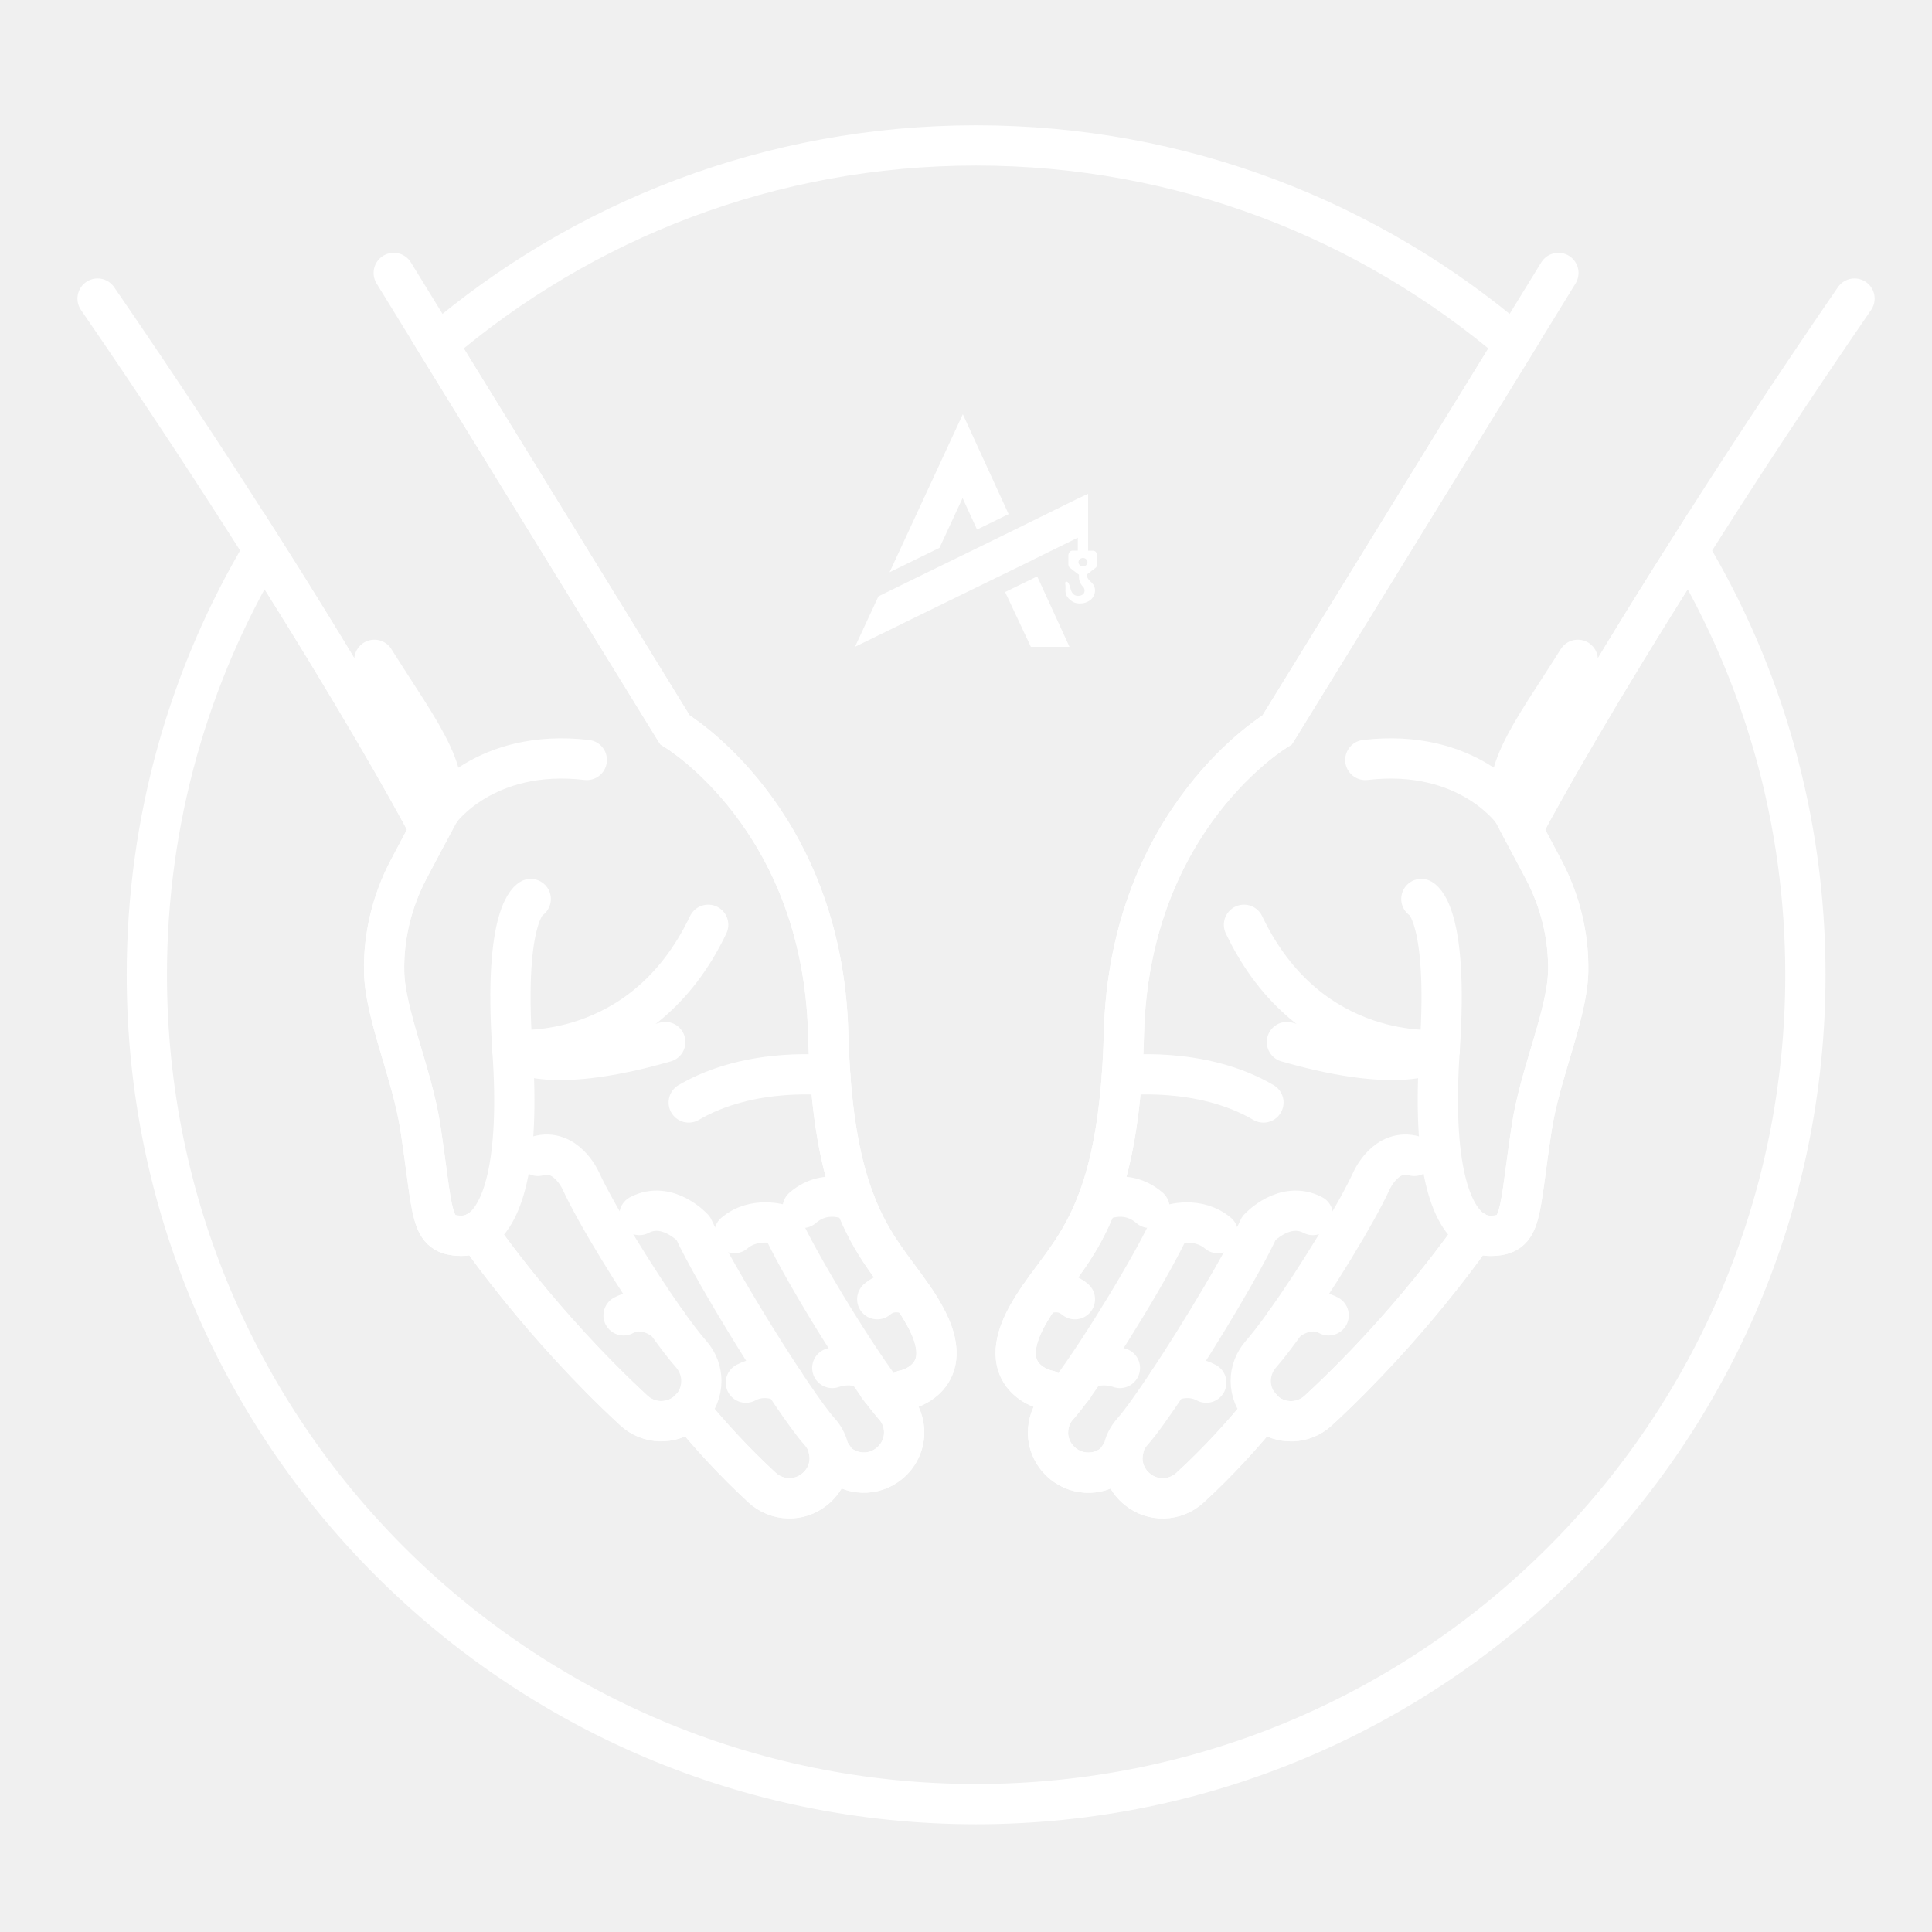
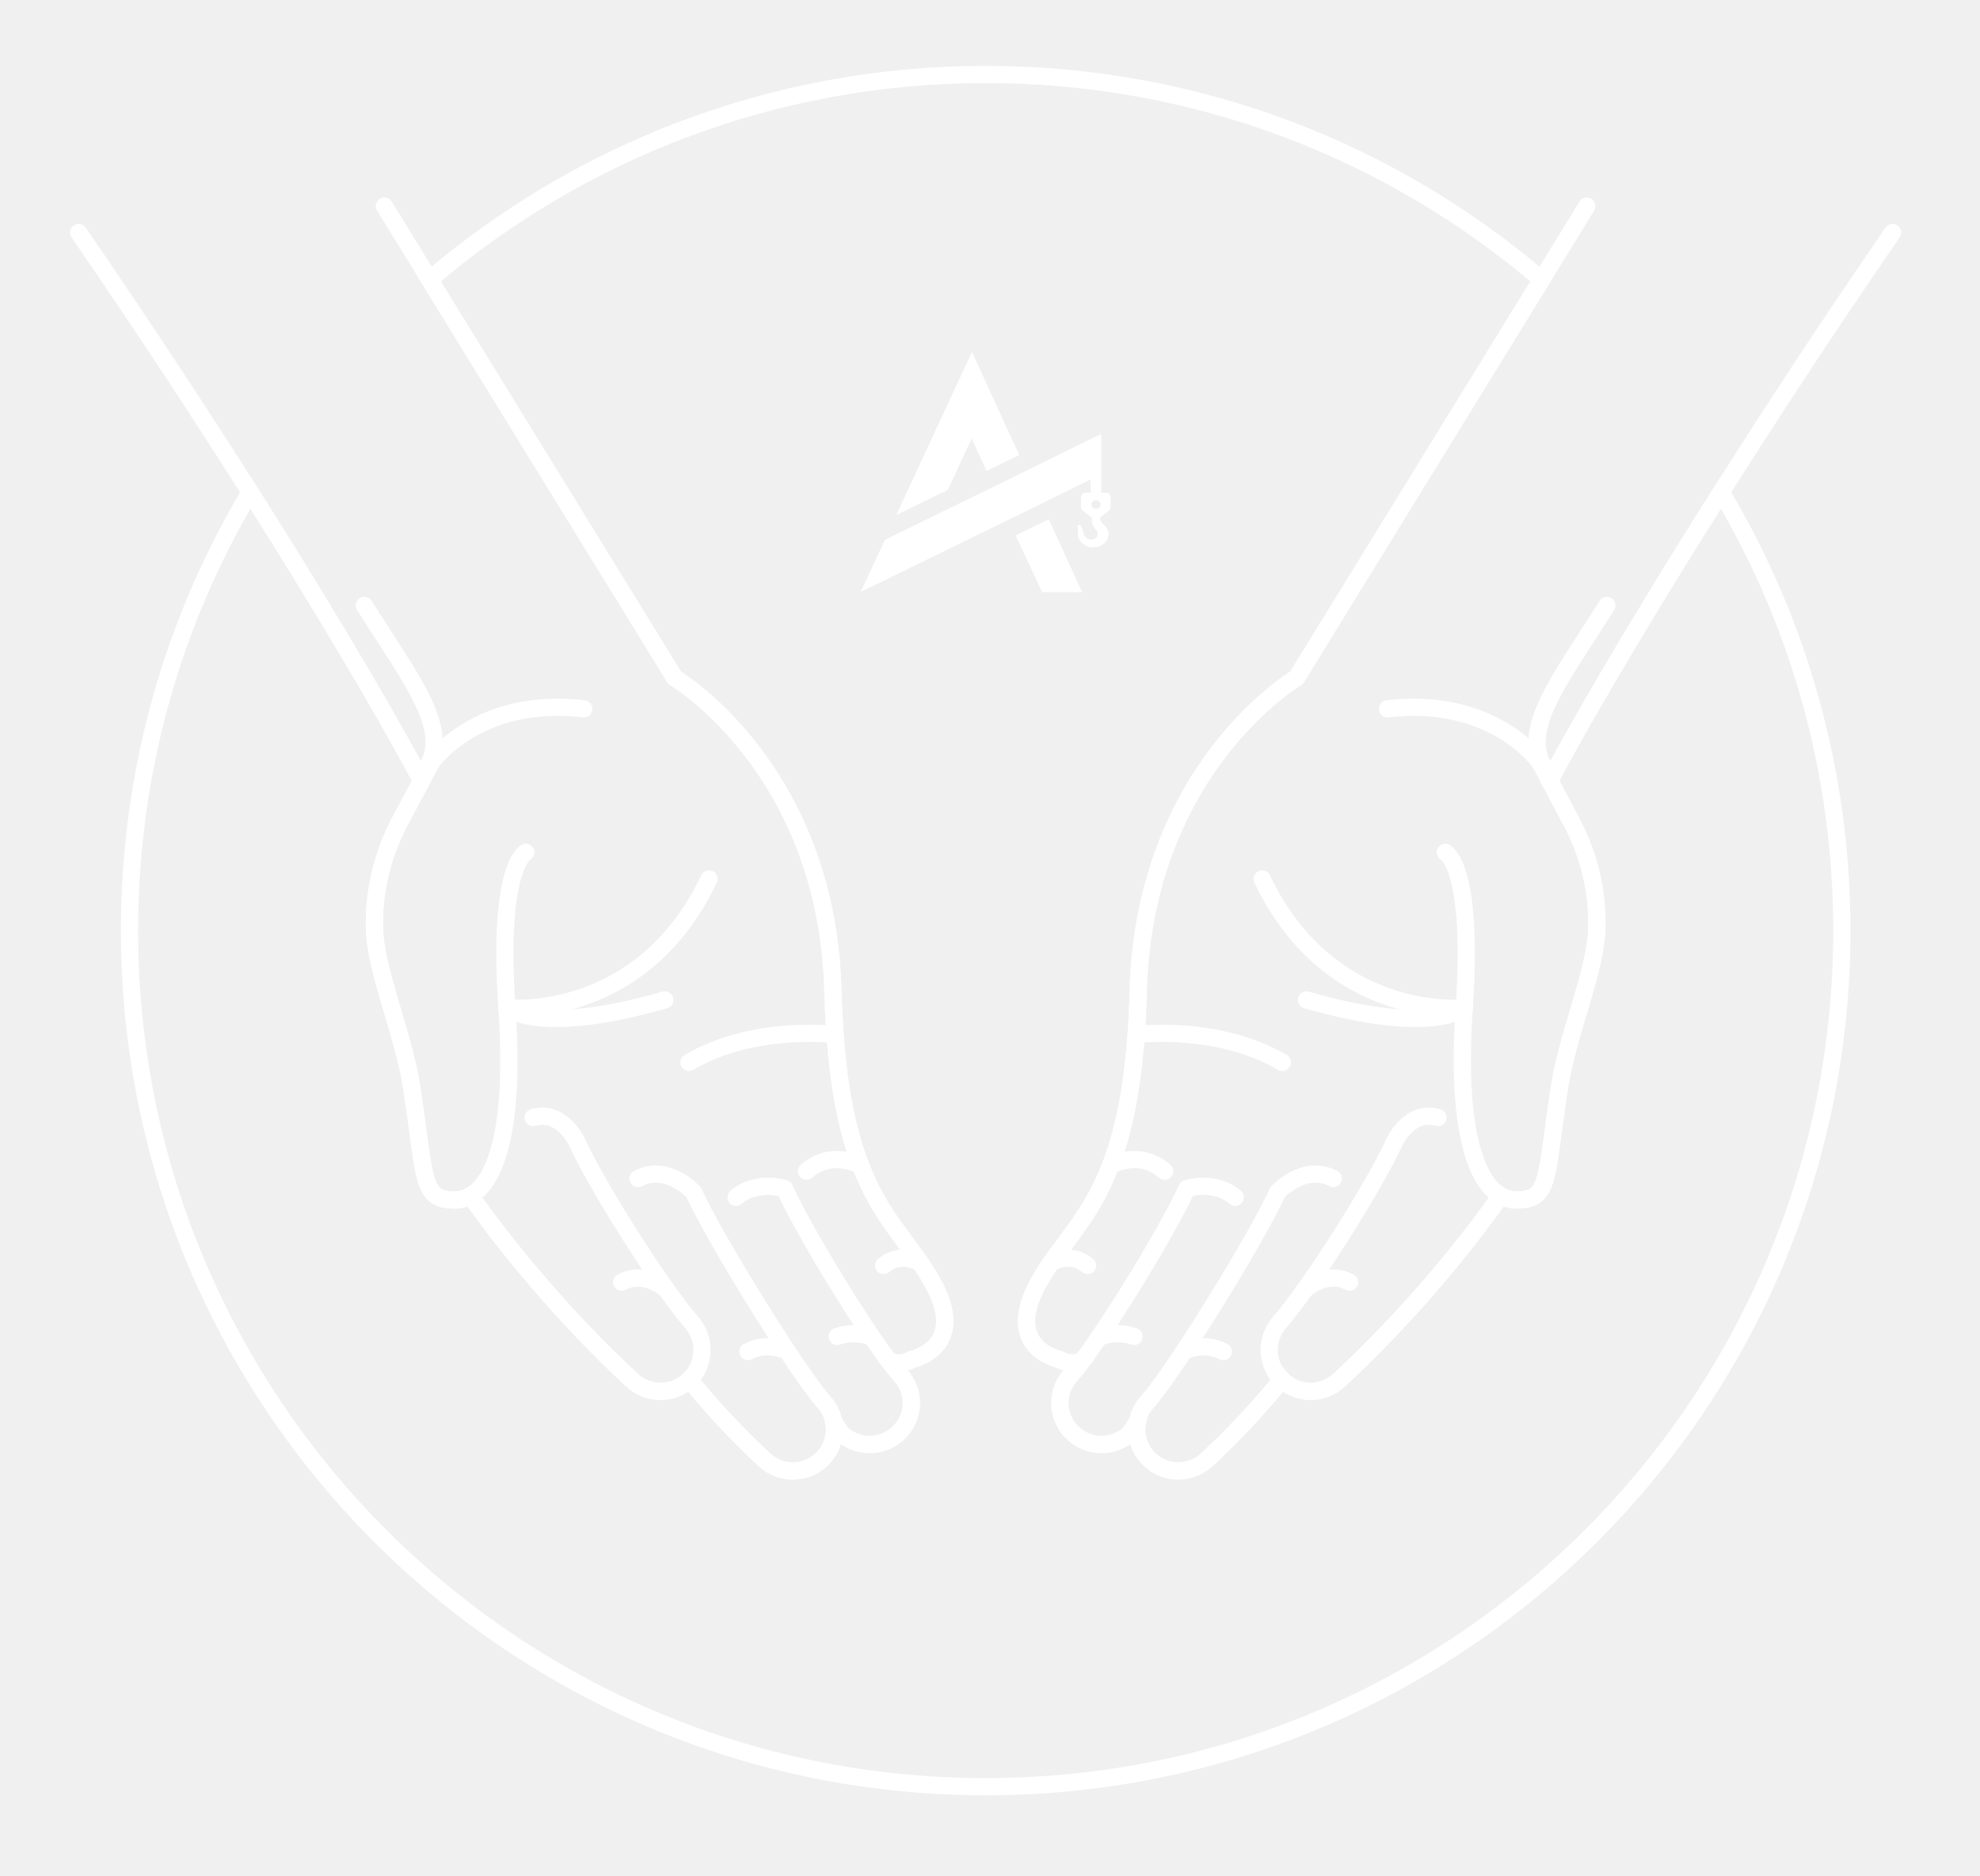
- <svg xmlns="http://www.w3.org/2000/svg" version="1.1" id="Layer_1" x="0px" y="0px" width="48px" height="48px" viewBox="0 0 48 48" enable-background="new 0 0 48 48" xml:space="preserve">
+ <svg xmlns="http://www.w3.org/2000/svg" version="1.1" id="Layer_1" x="0px" y="0px" width="115.203px" height="109.122px" viewBox="0 0 115.203 109.122" enable-background="new 0 0 115.203 109.122" xml:space="preserve">
  <g>
-     <path fill="#FFFFFF" d="M27.163,13.682h-0.13v-1.414l-0.253,0.118v0l-1.55,0.764l-0.782,0.383l-1.383,0.675l-1.241,0.608   l-0.582,1.253l1.16-0.566v-0.002l2.409-1.176l0.785-0.383l0.116-0.059l1.066-0.525v0.323h-0.136c-0.055,0-0.099,0.054-0.099,0.122   v0.211c0,0.032,0.01,0.061,0.027,0.083c0,0,0.229,0.18,0.236,0.182v0.061c0,0.087,0.038,0.172,0.103,0.239   c0.022,0.02,0.037,0.057,0.037,0.093c0,0.045-0.019,0.091-0.075,0.115c-0.077,0.035-0.225,0.037-0.271-0.152   c-0.047-0.184-0.09-0.192-0.116-0.181c-0.04,0.017-0.006,0.049-0.012,0.167c-0.011,0.138,0.026,0.227,0.168,0.322   c0.162,0.108,0.525,0.047,0.564-0.237c0.009-0.099-0.022-0.168-0.073-0.223c-0.053-0.053-0.124-0.102-0.124-0.187v-0.026   c0.002,0,0.226-0.174,0.226-0.174c0.014-0.022,0.023-0.051,0.023-0.083v-0.211C27.258,13.736,27.213,13.682,27.163,13.682    M26.907,14.071c-0.063,0-0.113-0.049-0.113-0.104c0-0.057,0.051-0.105,0.113-0.105c0.061,0,0.111,0.049,0.111,0.105   C27.019,14.022,26.968,14.071,26.907,14.071" />
-     <polygon fill="#FFFFFF" points="23.915,12.374 24.274,13.156 25.059,12.773 23.921,10.291 22.101,14.217 23.342,13.61  " />
-     <polygon fill="#FFFFFF" points="24.972,14.709 25.611,16.07 26.571,16.07 25.769,14.32  " />
-     <path fill="none" stroke="#FFFFFF" stroke-linecap="round" stroke-linejoin="round" stroke-miterlimit="10" d="M29.023,34.342   c0,0,0.471-0.247,0.947,0.01" />
-     <path fill="none" stroke="#FFFFFF" stroke-linecap="round" stroke-linejoin="round" stroke-miterlimit="10" d="M27.013,33.999   c0,0,0.352-0.169,0.811-0.012" />
-     <path fill="none" stroke="#FFFFFF" stroke-linecap="round" stroke-linejoin="round" stroke-miterlimit="10" d="M27.259,29.872   c0,0,0.683-0.397,1.301,0.137" />
-     <path fill="none" stroke="#FFFFFF" stroke-linecap="round" stroke-linejoin="round" stroke-miterlimit="10" d="M46.075,7.418   c-1.608,2.341-2.982,4.442-4.123,6.25c-2.259,3.557-3.628,5.989-4.128,6.944" />
-     <path fill="none" stroke="#FFFFFF" stroke-linecap="round" stroke-linejoin="round" stroke-miterlimit="10" d="M26.669,34.463   c-0.017,0.025-0.033,0.042-0.054,0.059c-0.239,0.235-0.595,0.017-0.595,0.017s-1.37-0.277-0.493-1.854   c0.096-0.17,0.195-0.326,0.299-0.476c0.471-0.683,1.013-1.249,1.431-2.337c0.285-0.74,0.513-1.721,0.616-3.147v-0.004   c0.024-0.327,0.041-0.674,0.05-1.047c0.145-5.376,3.809-7.54,3.809-7.54l5.898-9.583l1.088-1.77" />
-     <path fill="none" stroke="#FFFFFF" stroke-linecap="round" stroke-linejoin="round" stroke-miterlimit="10" d="M37.58,20.157   c0.078,0.145,0.161,0.298,0.244,0.455c0.174,0.327,0.36,0.674,0.525,0.989c0.413,0.781,0.629,1.65,0.612,2.535   c-0.021,1.047-0.699,2.543-0.902,3.858c-0.339,2.213-0.219,2.697-1.021,2.709c-0.137,0-0.269-0.032-0.393-0.103   c-0.616-0.356-1.071-1.663-0.877-4.521c0.235-3.442-0.455-3.744-0.455-3.744" />
-     <path fill="none" stroke="#FFFFFF" stroke-linecap="round" stroke-linejoin="round" stroke-miterlimit="10" d="M35.136,28.719   c-0.695-0.203-1.055,0.604-1.055,0.604c-0.389,0.848-1.398,2.485-2.15,3.54c-0.236,0.331-0.447,0.604-0.604,0.782   c-0.169,0.194-0.252,0.43-0.252,0.665c0,0.261,0.104,0.526,0.307,0.716c0.021,0.025,0.041,0.042,0.065,0.063   c0.385,0.31,0.939,0.293,1.303-0.042c2.3-2.121,3.813-4.326,3.896-4.445v-0.005" />
-     <path fill="none" stroke="#FFFFFF" stroke-linecap="round" stroke-linejoin="round" stroke-miterlimit="10" d="M32.617,30.187   c-0.703-0.368-1.34,0.327-1.34,0.327c-0.353,0.781-1.419,2.568-2.255,3.829c-0.363,0.547-0.683,0.997-0.881,1.221   c-0.132,0.145-0.211,0.314-0.239,0.487c-0.013,0.066-0.017,0.129-0.017,0.19c0.004,0.286,0.132,0.567,0.376,0.762   c0.381,0.311,0.938,0.294,1.303-0.042c0.712-0.653,1.315-1.323,1.816-1.936" />
-     <path fill="none" stroke="#FFFFFF" stroke-linecap="round" stroke-linejoin="round" stroke-miterlimit="10" d="M30.26,30.638   c-0.505-0.426-1.167-0.211-1.167-0.211c-0.438,0.964-1.712,3.061-2.478,4.095c-0.124,0.165-0.231,0.302-0.322,0.405   c-0.178,0.189-0.256,0.438-0.256,0.678c0.004,0.281,0.132,0.566,0.376,0.762c0.385,0.31,0.938,0.293,1.303-0.042l0.187-0.273" />
-     <path fill="none" stroke="#FFFFFF" stroke-linecap="round" stroke-linejoin="round" stroke-miterlimit="10" d="M30.906,22.976   c1.641,3.446,4.863,3.104,4.863,3.104" />
-     <path fill="none" stroke="#FFFFFF" stroke-linecap="round" stroke-linejoin="round" stroke-miterlimit="10" d="M27.872,26.722   c0,0,1.953-0.251,3.518,0.669" />
-     <path fill="none" stroke="#FFFFFF" stroke-linecap="round" stroke-linejoin="round" stroke-miterlimit="10" d="M35.77,26.08   c0,0-0.75,0.683-3.797-0.191" />
-     <path fill="none" stroke="#FFFFFF" stroke-linecap="round" stroke-linejoin="round" stroke-miterlimit="10" d="M37.579,20.158   c0,0-1.109-1.577-3.658-1.277" />
-     <path fill="none" stroke="#FFFFFF" stroke-linecap="round" stroke-linejoin="round" stroke-miterlimit="10" d="M31.931,32.86   c0,0,0.512-0.481,1.079-0.18" />
-     <path fill="none" stroke="#FFFFFF" stroke-linecap="round" stroke-linejoin="round" stroke-miterlimit="10" d="M25.826,32.21   c0,0,0.469-0.279,0.88,0.069" />
-     <path fill="none" stroke="#FFFFFF" stroke-linecap="round" stroke-linejoin="round" stroke-miterlimit="10" d="M39.2,16.393   c-1.145,1.83-2.184,3.067-1.412,4.035" />
-     <path fill="none" stroke="#FFFFFF" stroke-linecap="round" stroke-linejoin="round" stroke-miterlimit="10" d="M19.478,34.342   c0,0-0.471-0.247-0.947,0.01" />
-     <path fill="none" stroke="#FFFFFF" stroke-linecap="round" stroke-linejoin="round" stroke-miterlimit="10" d="M21.488,33.999   c0,0-0.352-0.169-0.81-0.012" />
-     <path fill="none" stroke="#FFFFFF" stroke-linecap="round" stroke-linejoin="round" stroke-miterlimit="10" d="M21.243,29.872   c0,0-0.683-0.397-1.301,0.137" />
-     <path fill="none" stroke="#FFFFFF" stroke-linecap="round" stroke-linejoin="round" stroke-miterlimit="10" d="M2.424,7.418   c1.609,2.341,2.982,4.442,4.128,6.25c2.254,3.557,3.623,5.989,4.124,6.944" />
-     <path fill="none" stroke="#FFFFFF" stroke-linecap="round" stroke-linejoin="round" stroke-miterlimit="10" d="M9.782,6.781   l1.088,1.77l5.898,9.583c0,0,3.664,2.163,3.809,7.54c0.008,0.373,0.029,0.72,0.05,1.047v0.004c0.104,1.427,0.331,2.407,0.616,3.147   c0.417,1.088,0.963,1.654,1.431,2.337c0.108,0.149,0.203,0.306,0.298,0.476c0.881,1.576-0.492,1.853-0.492,1.853   s-0.352,0.22-0.596-0.016c-0.016-0.017-0.037-0.033-0.054-0.059" />
-     <path fill="none" stroke="#FFFFFF" stroke-linecap="round" stroke-linejoin="round" stroke-miterlimit="10" d="M13.186,22.336   c0,0-0.69,0.302-0.455,3.744c0.199,2.861-0.256,4.164-0.876,4.521c-0.124,0.07-0.256,0.103-0.393,0.103   c-0.802-0.012-0.682-0.496-1.021-2.709c-0.203-1.315-0.881-2.812-0.897-3.858c-0.017-0.885,0.198-1.754,0.608-2.535   c0.166-0.314,0.352-0.662,0.525-0.989c0.087-0.157,0.169-0.31,0.248-0.455" />
-     <path fill="none" stroke="#FFFFFF" stroke-linecap="round" stroke-linejoin="round" stroke-miterlimit="10" d="M13.364,28.719   c0.694-0.203,1.059,0.604,1.059,0.604c0.389,0.848,1.398,2.485,2.146,3.54c0.236,0.331,0.447,0.604,0.604,0.782   c0.169,0.194,0.252,0.43,0.252,0.665c0,0.261-0.103,0.526-0.302,0.72c-0.021,0.021-0.042,0.038-0.066,0.059   c-0.384,0.31-0.943,0.293-1.307-0.042c-2.295-2.121-3.813-4.326-3.896-4.445v-0.005" />
-     <path fill="none" stroke="#FFFFFF" stroke-linecap="round" stroke-linejoin="round" stroke-miterlimit="10" d="M17.119,35.025   l0.004,0.004c0.5,0.612,1.104,1.278,1.812,1.932c0.368,0.336,0.922,0.353,1.303,0.042c0.244-0.194,0.373-0.476,0.376-0.762   c0-0.062-0.004-0.124-0.017-0.19c-0.029-0.173-0.107-0.343-0.24-0.487c-0.658-0.744-2.626-3.934-3.135-5.05   c0,0-0.637-0.695-1.336-0.327" />
-     <path fill="none" stroke="#FFFFFF" stroke-linecap="round" stroke-linejoin="round" stroke-miterlimit="10" d="M20.598,36.051   l0.187,0.273c0.368,0.335,0.922,0.352,1.303,0.042c0.244-0.195,0.372-0.48,0.376-0.762c0.004-0.239-0.079-0.488-0.257-0.678   c-0.091-0.104-0.198-0.24-0.323-0.405c-0.765-1.034-2.035-3.131-2.473-4.095c0,0-0.666-0.215-1.166,0.211" />
-     <path fill="none" stroke="#FFFFFF" stroke-linecap="round" stroke-linejoin="round" stroke-miterlimit="10" d="M17.595,22.976   c-1.641,3.446-4.863,3.104-4.863,3.104" />
-     <path fill="none" stroke="#FFFFFF" stroke-linecap="round" stroke-linejoin="round" stroke-miterlimit="10" d="M20.63,26.722   c0,0-1.954-0.251-3.519,0.669" />
-     <path fill="none" stroke="#FFFFFF" stroke-linecap="round" stroke-linejoin="round" stroke-miterlimit="10" d="M12.732,26.08   c0,0,0.75,0.683,3.797-0.191" />
-     <path fill="none" stroke="#FFFFFF" stroke-linecap="round" stroke-linejoin="round" stroke-miterlimit="10" d="M10.922,20.158   c0,0,1.109-1.577,3.657-1.277" />
-     <path fill="none" stroke="#FFFFFF" stroke-linecap="round" stroke-linejoin="round" stroke-miterlimit="10" d="M16.57,32.86   c0,0-0.512-0.481-1.078-0.18" />
-     <path fill="none" stroke="#FFFFFF" stroke-linecap="round" stroke-linejoin="round" stroke-miterlimit="10" d="M22.674,32.21   c0,0-0.469-0.279-0.879,0.069" />
-     <path fill="none" stroke="#FFFFFF" stroke-linecap="round" stroke-linejoin="round" stroke-miterlimit="10" d="M9.301,16.393   c1.145,1.83,2.183,3.067,1.413,4.035" />
-     <path fill="none" stroke="#FFFFFF" stroke-miterlimit="10" d="M44.855,24.218c0,11.378-9.228,20.605-20.605,20.605   S3.648,35.597,3.648,24.218c0-3.854,1.059-7.465,2.904-10.551c2.254,3.557,3.623,5.989,4.124,6.944   c-0.174,0.327-0.36,0.674-0.525,0.989c-0.41,0.781-0.625,1.65-0.608,2.535c0.017,1.047,0.695,2.544,0.897,3.858   c0.339,2.213,0.219,2.697,1.021,2.709c0.137,0,0.269-0.032,0.393-0.103c0.083,0.119,1.601,2.324,3.896,4.445   c0.364,0.335,0.922,0.352,1.307,0.042c0.025-0.021,0.046-0.037,0.066-0.059c0.5,0.612,1.104,1.278,1.812,1.932   c0.368,0.336,0.922,0.353,1.303,0.042c0.244-0.194,0.373-0.476,0.376-0.762c0-0.062-0.004-0.124-0.017-0.19l0.187,0.273   c0.368,0.335,0.922,0.352,1.303,0.042c0.244-0.195,0.372-0.48,0.376-0.762c0.004-0.239-0.079-0.488-0.257-0.678   c-0.091-0.104-0.198-0.24-0.323-0.405c0.244,0.235,0.596,0.017,0.596,0.017s1.373-0.277,0.492-1.854   c-0.095-0.17-0.19-0.326-0.298-0.476c-0.467-0.683-1.013-1.249-1.431-2.337c-0.286-0.74-0.513-1.721-0.616-3.147v-0.004   c-0.021-0.327-0.042-0.674-0.05-1.047c-0.145-5.376-3.809-7.54-3.809-7.54L10.87,8.551c3.598-3.077,8.276-4.938,13.38-4.938   c5.104,0,9.777,1.857,13.38,4.938l-5.898,9.583c0,0-3.664,2.163-3.809,7.54c-0.009,0.373-0.025,0.72-0.05,1.047v0.004   c-0.104,1.427-0.331,2.407-0.616,3.147c-0.418,1.088-0.96,1.654-1.431,2.337c-0.104,0.149-0.203,0.306-0.299,0.476   c-0.876,1.576,0.493,1.854,0.493,1.854s0.355,0.219,0.595-0.017c-0.124,0.165-0.231,0.302-0.322,0.405   c-0.178,0.189-0.256,0.438-0.256,0.678c0.004,0.281,0.132,0.566,0.376,0.762c0.385,0.31,0.938,0.293,1.303-0.042l0.187-0.273   c-0.013,0.066-0.017,0.129-0.017,0.19c0.004,0.286,0.132,0.567,0.376,0.762c0.381,0.311,0.938,0.294,1.303-0.042   c0.712-0.653,1.315-1.323,1.816-1.936c0.021,0.025,0.041,0.042,0.065,0.063c0.385,0.31,0.939,0.293,1.303-0.042   c2.3-2.121,3.813-4.326,3.896-4.445c0.124,0.07,0.256,0.103,0.393,0.103c0.803-0.012,0.683-0.496,1.021-2.709   c0.203-1.314,0.881-2.812,0.902-3.858c0.017-0.885-0.199-1.754-0.612-2.535c-0.165-0.314-0.352-0.662-0.525-0.989   c0.5-0.956,1.869-3.387,4.128-6.944C43.796,16.753,44.855,20.364,44.855,24.218z" />
+     <path fill="#FFFFFF" d="M64.388,28.676h-0.313v-3.417l-0.611,0.284v-0.001l-3.746,1.848l-1.892,0.927l-3.343,1.632l-3.001,1.471   l-1.407,3.03l2.805-1.368v-0.005l5.823-2.843l1.898-0.927l0.283-0.142l2.577-1.269v0.78h-0.328c-0.133,0-0.239,0.132-0.239,0.294   v0.51c0,0.078,0.023,0.147,0.067,0.201c0,0,0.554,0.436,0.569,0.441v0.147c0,0.211,0.093,0.417,0.25,0.578   c0.054,0.049,0.088,0.138,0.088,0.226c0,0.108-0.044,0.221-0.181,0.279c-0.188,0.084-0.544,0.089-0.657-0.367   c-0.113-0.446-0.216-0.466-0.28-0.437c-0.098,0.04-0.014,0.118-0.029,0.402c-0.024,0.334,0.064,0.549,0.407,0.78   c0.393,0.26,1.271,0.113,1.363-0.574c0.023-0.24-0.054-0.407-0.177-0.539c-0.127-0.127-0.3-0.245-0.3-0.451v-0.064   c0.006,0,0.545-0.421,0.545-0.421c0.034-0.054,0.059-0.123,0.059-0.201v-0.51C64.618,28.808,64.51,28.676,64.388,28.676    M63.771,29.617c-0.152,0-0.275-0.118-0.275-0.25c0-0.137,0.123-0.255,0.275-0.255c0.146,0,0.27,0.118,0.27,0.255   C64.04,29.499,63.917,29.617,63.771,29.617" />
+     <polygon fill="#FFFFFF" points="56.536,25.513 57.404,27.405 59.301,26.479 56.551,20.478 52.148,29.969 55.149,28.503  " />
+     <polygon fill="#FFFFFF" points="59.091,31.16 60.635,34.45 62.958,34.45 61.017,30.219  " />
  </g>
+   <path fill="none" stroke="#FFFFFF" stroke-linecap="round" stroke-linejoin="round" stroke-miterlimit="10" d="M68.886,78.628  c0,0,1.139-0.598,2.29,0.023" />
+   <path fill="none" stroke="#FFFFFF" stroke-linecap="round" stroke-linejoin="round" stroke-miterlimit="10" d="M64.025,77.799  c0,0,0.85-0.407,1.958-0.029" />
+   <path fill="none" stroke="#FFFFFF" stroke-linecap="round" stroke-linejoin="round" stroke-miterlimit="10" d="M64.619,67.82  c0,0,1.651-0.96,3.146,0.33" />
+   <path fill="none" stroke="#FFFFFF" stroke-linecap="round" stroke-linejoin="round" stroke-miterlimit="10" d="M110.114,13.531  c-3.89,5.66-7.21,10.74-9.97,15.11c-5.46,8.6-8.77,14.48-9.979,16.79" />
+   <path fill="none" stroke="#FFFFFF" stroke-linecap="round" stroke-linejoin="round" stroke-miterlimit="10" d="M63.194,78.921  c-0.04,0.061-0.08,0.101-0.13,0.141c-0.58,0.569-1.439,0.04-1.439,0.04s-3.311-0.67-1.19-4.48c0.23-0.41,0.47-0.79,0.72-1.15  c1.141-1.649,2.45-3.02,3.46-5.649c0.69-1.79,1.24-4.16,1.49-7.61v-0.01c0.061-0.79,0.101-1.63,0.12-2.53  c0.351-13,9.21-18.229,9.21-18.229l14.26-23.17l2.631-4.28" />
+   <path fill="none" stroke="#FFFFFF" stroke-linecap="round" stroke-linejoin="round" stroke-miterlimit="10" d="M89.575,44.331  c0.189,0.35,0.39,0.72,0.59,1.1c0.42,0.79,0.87,1.63,1.27,2.39c1,1.89,1.521,3.99,1.48,6.13c-0.051,2.53-1.69,6.149-2.181,9.33  c-0.819,5.35-0.529,6.52-2.47,6.55c-0.33,0-0.65-0.08-0.95-0.25c-1.489-0.86-2.59-4.02-2.12-10.93c0.57-8.32-1.1-9.05-1.1-9.05" />
+   <path fill="none" stroke="#FFFFFF" stroke-linecap="round" stroke-linejoin="round" stroke-miterlimit="10" d="M83.665,65.031  c-1.681-0.49-2.551,1.46-2.551,1.46c-0.939,2.05-3.38,6.01-5.199,8.56c-0.57,0.8-1.08,1.46-1.46,1.891  c-0.41,0.47-0.61,1.04-0.61,1.609c0,0.63,0.25,1.271,0.74,1.73c0.05,0.06,0.1,0.1,0.16,0.149c0.93,0.75,2.27,0.71,3.149-0.1  c5.561-5.13,9.22-10.46,9.42-10.75v-0.01" />
+   <path fill="none" stroke="#FFFFFF" stroke-linecap="round" stroke-linejoin="round" stroke-miterlimit="10" d="M77.575,68.581  c-1.7-0.89-3.24,0.79-3.24,0.79c-0.851,1.89-3.431,6.21-5.45,9.26c-0.88,1.32-1.65,2.41-2.13,2.95c-0.32,0.35-0.51,0.76-0.58,1.18  c-0.03,0.16-0.04,0.311-0.04,0.46c0.01,0.69,0.32,1.37,0.91,1.841c0.92,0.75,2.27,0.71,3.149-0.101c1.721-1.58,3.181-3.2,4.391-4.68  " />
+   <path fill="none" stroke="#FFFFFF" stroke-linecap="round" stroke-linejoin="round" stroke-miterlimit="10" d="M71.875,69.671  c-1.221-1.029-2.82-0.51-2.82-0.51c-1.06,2.33-4.14,7.4-5.99,9.9c-0.3,0.399-0.56,0.729-0.779,0.979  c-0.431,0.46-0.62,1.061-0.62,1.641c0.01,0.68,0.319,1.369,0.91,1.84c0.93,0.75,2.27,0.71,3.149-0.101l0.45-0.66" />
+   <path fill="none" stroke="#FFFFFF" stroke-linecap="round" stroke-linejoin="round" stroke-miterlimit="10" d="M73.438,51.148  c3.968,8.331,11.758,7.505,11.758,7.505" />
+   <path fill="none" stroke="#FFFFFF" stroke-linecap="round" stroke-linejoin="round" stroke-miterlimit="10" d="M66.102,60.204  c0,0,4.724-0.607,8.507,1.617" />
+   <path fill="none" stroke="#FFFFFF" stroke-linecap="round" stroke-linejoin="round" stroke-miterlimit="10" d="M85.196,58.653  c0,0-1.813,1.649-9.18-0.465" />
+   <path fill="none" stroke="#FFFFFF" stroke-linecap="round" stroke-linejoin="round" stroke-miterlimit="10" d="M89.571,44.335  c0,0-2.682-3.814-8.843-3.088" />
+   <path fill="none" stroke="#FFFFFF" stroke-linecap="round" stroke-linejoin="round" stroke-miterlimit="10" d="M75.916,75.047  c0,0,1.237-1.165,2.607-0.435" />
+   <path fill="none" stroke="#FFFFFF" stroke-linecap="round" stroke-linejoin="round" stroke-miterlimit="10" d="M61.157,73.474  c0,0,1.133-0.675,2.125,0.167" />
+   <path fill="none" stroke="#FFFFFF" stroke-linecap="round" stroke-linejoin="round" stroke-miterlimit="10" d="M93.492,35.231  c-2.767,4.423-5.279,7.417-3.415,9.756" />
+   <path fill="none" stroke="#FFFFFF" stroke-linecap="round" stroke-linejoin="round" stroke-miterlimit="10" d="M45.807,78.628  c0,0-1.139-0.598-2.29,0.023" />
+   <path fill="none" stroke="#FFFFFF" stroke-linecap="round" stroke-linejoin="round" stroke-miterlimit="10" d="M50.668,77.799  c0,0-0.85-0.407-1.958-0.029" />
+   <path fill="none" stroke="#FFFFFF" stroke-linecap="round" stroke-linejoin="round" stroke-miterlimit="10" d="M50.074,67.82  c0,0-1.651-0.96-3.146,0.33" />
+   <path fill="none" stroke="#FFFFFF" stroke-linecap="round" stroke-linejoin="round" stroke-miterlimit="10" d="M4.575,13.531  c3.89,5.66,7.21,10.74,9.98,15.11c5.45,8.6,8.76,14.48,9.97,16.79" />
+   <path fill="none" stroke="#FFFFFF" stroke-linecap="round" stroke-linejoin="round" stroke-miterlimit="10" d="M22.365,11.991  l2.63,4.28l14.26,23.17c0,0,8.86,5.23,9.21,18.23c0.02,0.9,0.07,1.74,0.12,2.53v0.01c0.25,3.45,0.8,5.82,1.49,7.61  c1.01,2.63,2.33,4,3.46,5.649c0.26,0.36,0.49,0.74,0.72,1.15c2.13,3.81-1.19,4.479-1.19,4.479s-0.85,0.53-1.44-0.039  c-0.04-0.04-0.09-0.08-0.13-0.141" />
+   <path fill="none" stroke="#FFFFFF" stroke-linecap="round" stroke-linejoin="round" stroke-miterlimit="10" d="M30.595,49.601  c0,0-1.67,0.73-1.1,9.05c0.48,6.92-0.62,10.069-2.12,10.93c-0.3,0.17-0.62,0.25-0.95,0.25c-1.94-0.03-1.65-1.2-2.47-6.55  c-0.49-3.181-2.13-6.8-2.17-9.33c-0.04-2.14,0.48-4.24,1.47-6.13c0.4-0.76,0.85-1.6,1.27-2.39c0.21-0.38,0.41-0.75,0.6-1.1" />
+   <path fill="none" stroke="#FFFFFF" stroke-linecap="round" stroke-linejoin="round" stroke-miterlimit="10" d="M31.025,65.031  c1.68-0.49,2.56,1.46,2.56,1.46c0.94,2.05,3.38,6.01,5.19,8.56c0.57,0.8,1.08,1.46,1.46,1.891c0.41,0.47,0.61,1.04,0.61,1.609  c0,0.63-0.25,1.271-0.73,1.74c-0.05,0.05-0.1,0.09-0.16,0.14c-0.93,0.75-2.28,0.71-3.16-0.1c-5.55-5.13-9.22-10.46-9.42-10.75v-0.01  " />
+   <path fill="none" stroke="#FFFFFF" stroke-linecap="round" stroke-linejoin="round" stroke-miterlimit="10" d="M40.104,80.281  l0.01,0.01c1.21,1.48,2.67,3.09,4.38,4.67c0.89,0.811,2.23,0.851,3.15,0.101c0.59-0.471,0.9-1.15,0.91-1.841  c0-0.149-0.01-0.3-0.04-0.46c-0.07-0.42-0.26-0.83-0.58-1.18c-1.59-1.8-6.35-9.51-7.58-12.21c0,0-1.54-1.68-3.23-0.79" />
+   <path fill="none" stroke="#FFFFFF" stroke-linecap="round" stroke-linejoin="round" stroke-miterlimit="10" d="M48.515,82.761  l0.45,0.66c0.89,0.811,2.23,0.851,3.15,0.101c0.59-0.471,0.9-1.16,0.91-1.84c0.01-0.58-0.19-1.181-0.62-1.641  c-0.22-0.25-0.48-0.58-0.78-0.979c-1.85-2.5-4.92-7.57-5.98-9.9c0,0-1.61-0.52-2.82,0.51" />
+   <path fill="none" stroke="#FFFFFF" stroke-linecap="round" stroke-linejoin="round" stroke-miterlimit="10" d="M41.254,51.148  c-3.968,8.331-11.758,7.505-11.758,7.505" />
+   <path fill="none" stroke="#FFFFFF" stroke-linecap="round" stroke-linejoin="round" stroke-miterlimit="10" d="M48.592,60.204  c0,0-4.724-0.607-8.507,1.617" />
+   <path fill="none" stroke="#FFFFFF" stroke-linecap="round" stroke-linejoin="round" stroke-miterlimit="10" d="M29.496,58.653  c0,0,1.814,1.649,9.18-0.465" />
+   <path fill="none" stroke="#FFFFFF" stroke-linecap="round" stroke-linejoin="round" stroke-miterlimit="10" d="M25.121,44.335  c0,0,2.682-3.814,8.843-3.088" />
+   <path fill="none" stroke="#FFFFFF" stroke-linecap="round" stroke-linejoin="round" stroke-miterlimit="10" d="M38.777,75.047  c0,0-1.237-1.165-2.607-0.435" />
+   <path fill="none" stroke="#FFFFFF" stroke-linecap="round" stroke-linejoin="round" stroke-miterlimit="10" d="M53.536,73.474  c0,0-1.133-0.675-2.125,0.167" />
+   <path fill="none" stroke="#FFFFFF" stroke-linecap="round" stroke-linejoin="round" stroke-miterlimit="10" d="M21.201,35.231  c2.767,4.423,5.279,7.417,3.415,9.756" />
+   <path fill="none" stroke="#FFFFFF" stroke-miterlimit="10" d="M107.165,54.151c0,27.51-22.311,49.819-49.82,49.819  s-49.81-22.31-49.81-49.819c0-9.32,2.56-18.05,7.02-25.51c5.45,8.6,8.76,14.48,9.97,16.79c-0.42,0.79-0.87,1.63-1.27,2.39  c-0.99,1.89-1.51,3.99-1.47,6.13c0.04,2.53,1.68,6.15,2.17,9.33c0.82,5.35,0.53,6.52,2.47,6.55c0.33,0,0.65-0.08,0.95-0.25  c0.2,0.29,3.87,5.62,9.42,10.75c0.88,0.81,2.23,0.85,3.16,0.1c0.06-0.05,0.11-0.09,0.16-0.14c1.21,1.48,2.67,3.09,4.38,4.67  c0.89,0.811,2.23,0.851,3.15,0.101c0.59-0.471,0.9-1.15,0.91-1.841c0-0.149-0.01-0.3-0.04-0.46l0.45,0.66  c0.89,0.811,2.23,0.851,3.15,0.101c0.59-0.471,0.9-1.16,0.91-1.841c0.01-0.579-0.19-1.18-0.62-1.64c-0.22-0.25-0.48-0.58-0.78-0.979  c0.59,0.569,1.44,0.04,1.44,0.04s3.32-0.671,1.19-4.48c-0.23-0.41-0.46-0.79-0.72-1.15c-1.13-1.649-2.45-3.02-3.46-5.649  c-0.69-1.79-1.24-4.16-1.49-7.61v-0.01c-0.05-0.79-0.1-1.63-0.12-2.53c-0.35-13-9.21-18.23-9.21-18.23l-14.26-23.17  c8.7-7.44,20.01-11.94,32.35-11.94s23.64,4.49,32.35,11.94l-14.26,23.17c0,0-8.859,5.23-9.21,18.23c-0.02,0.9-0.06,1.74-0.12,2.53  v0.01c-0.25,3.45-0.8,5.82-1.49,7.61c-1.01,2.63-2.319,4-3.46,5.649c-0.25,0.36-0.489,0.74-0.72,1.15  c-2.12,3.81,1.19,4.48,1.19,4.48s0.859,0.529,1.439-0.04c-0.3,0.399-0.56,0.729-0.779,0.979c-0.431,0.46-0.62,1.061-0.62,1.64  c0.01,0.681,0.319,1.37,0.91,1.841c0.93,0.75,2.27,0.71,3.149-0.101l0.45-0.66c-0.03,0.16-0.04,0.311-0.04,0.46  c0.01,0.69,0.32,1.37,0.91,1.841c0.92,0.75,2.27,0.71,3.149-0.101c1.721-1.58,3.181-3.2,4.391-4.68c0.05,0.06,0.1,0.1,0.16,0.149  c0.93,0.75,2.27,0.71,3.149-0.1c5.561-5.13,9.22-10.46,9.42-10.75c0.3,0.17,0.62,0.25,0.95,0.25c1.94-0.03,1.65-1.2,2.47-6.55  c0.49-3.18,2.13-6.8,2.181-9.33c0.04-2.14-0.48-4.24-1.48-6.13c-0.399-0.76-0.85-1.6-1.27-2.39c1.21-2.31,4.52-8.19,9.979-16.79  C104.604,36.101,107.165,44.831,107.165,54.151z" />
</svg>
